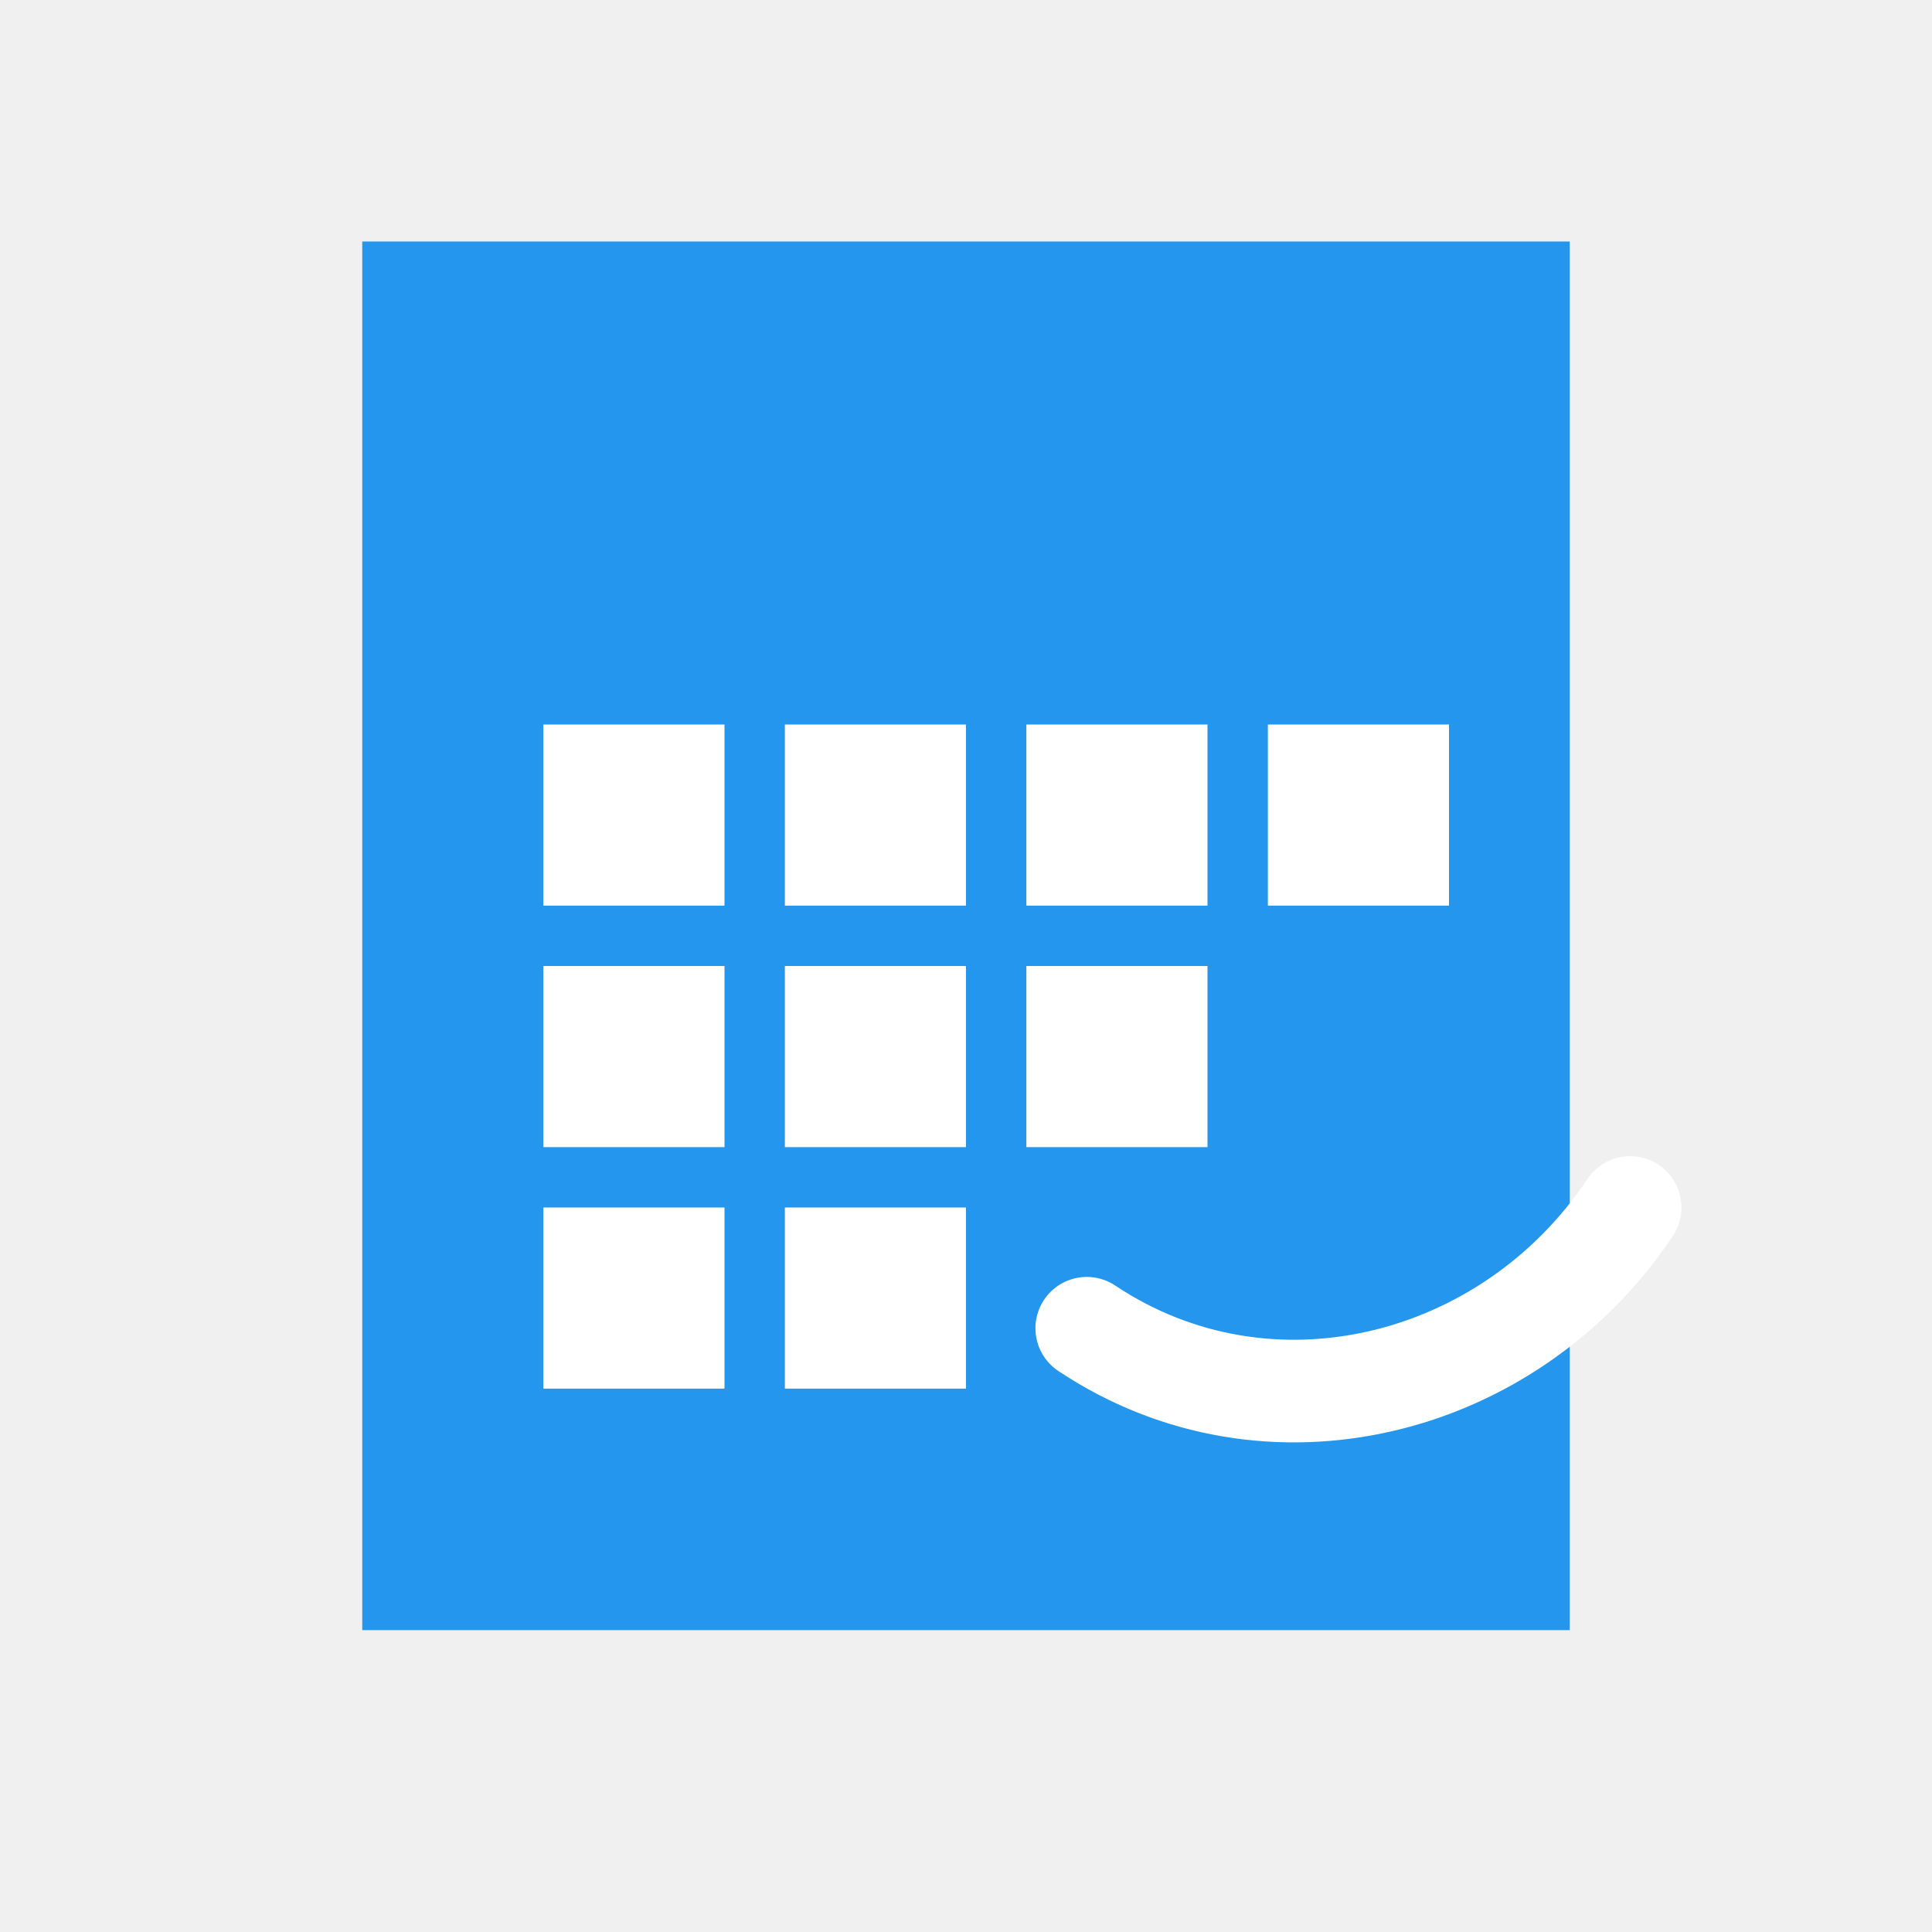
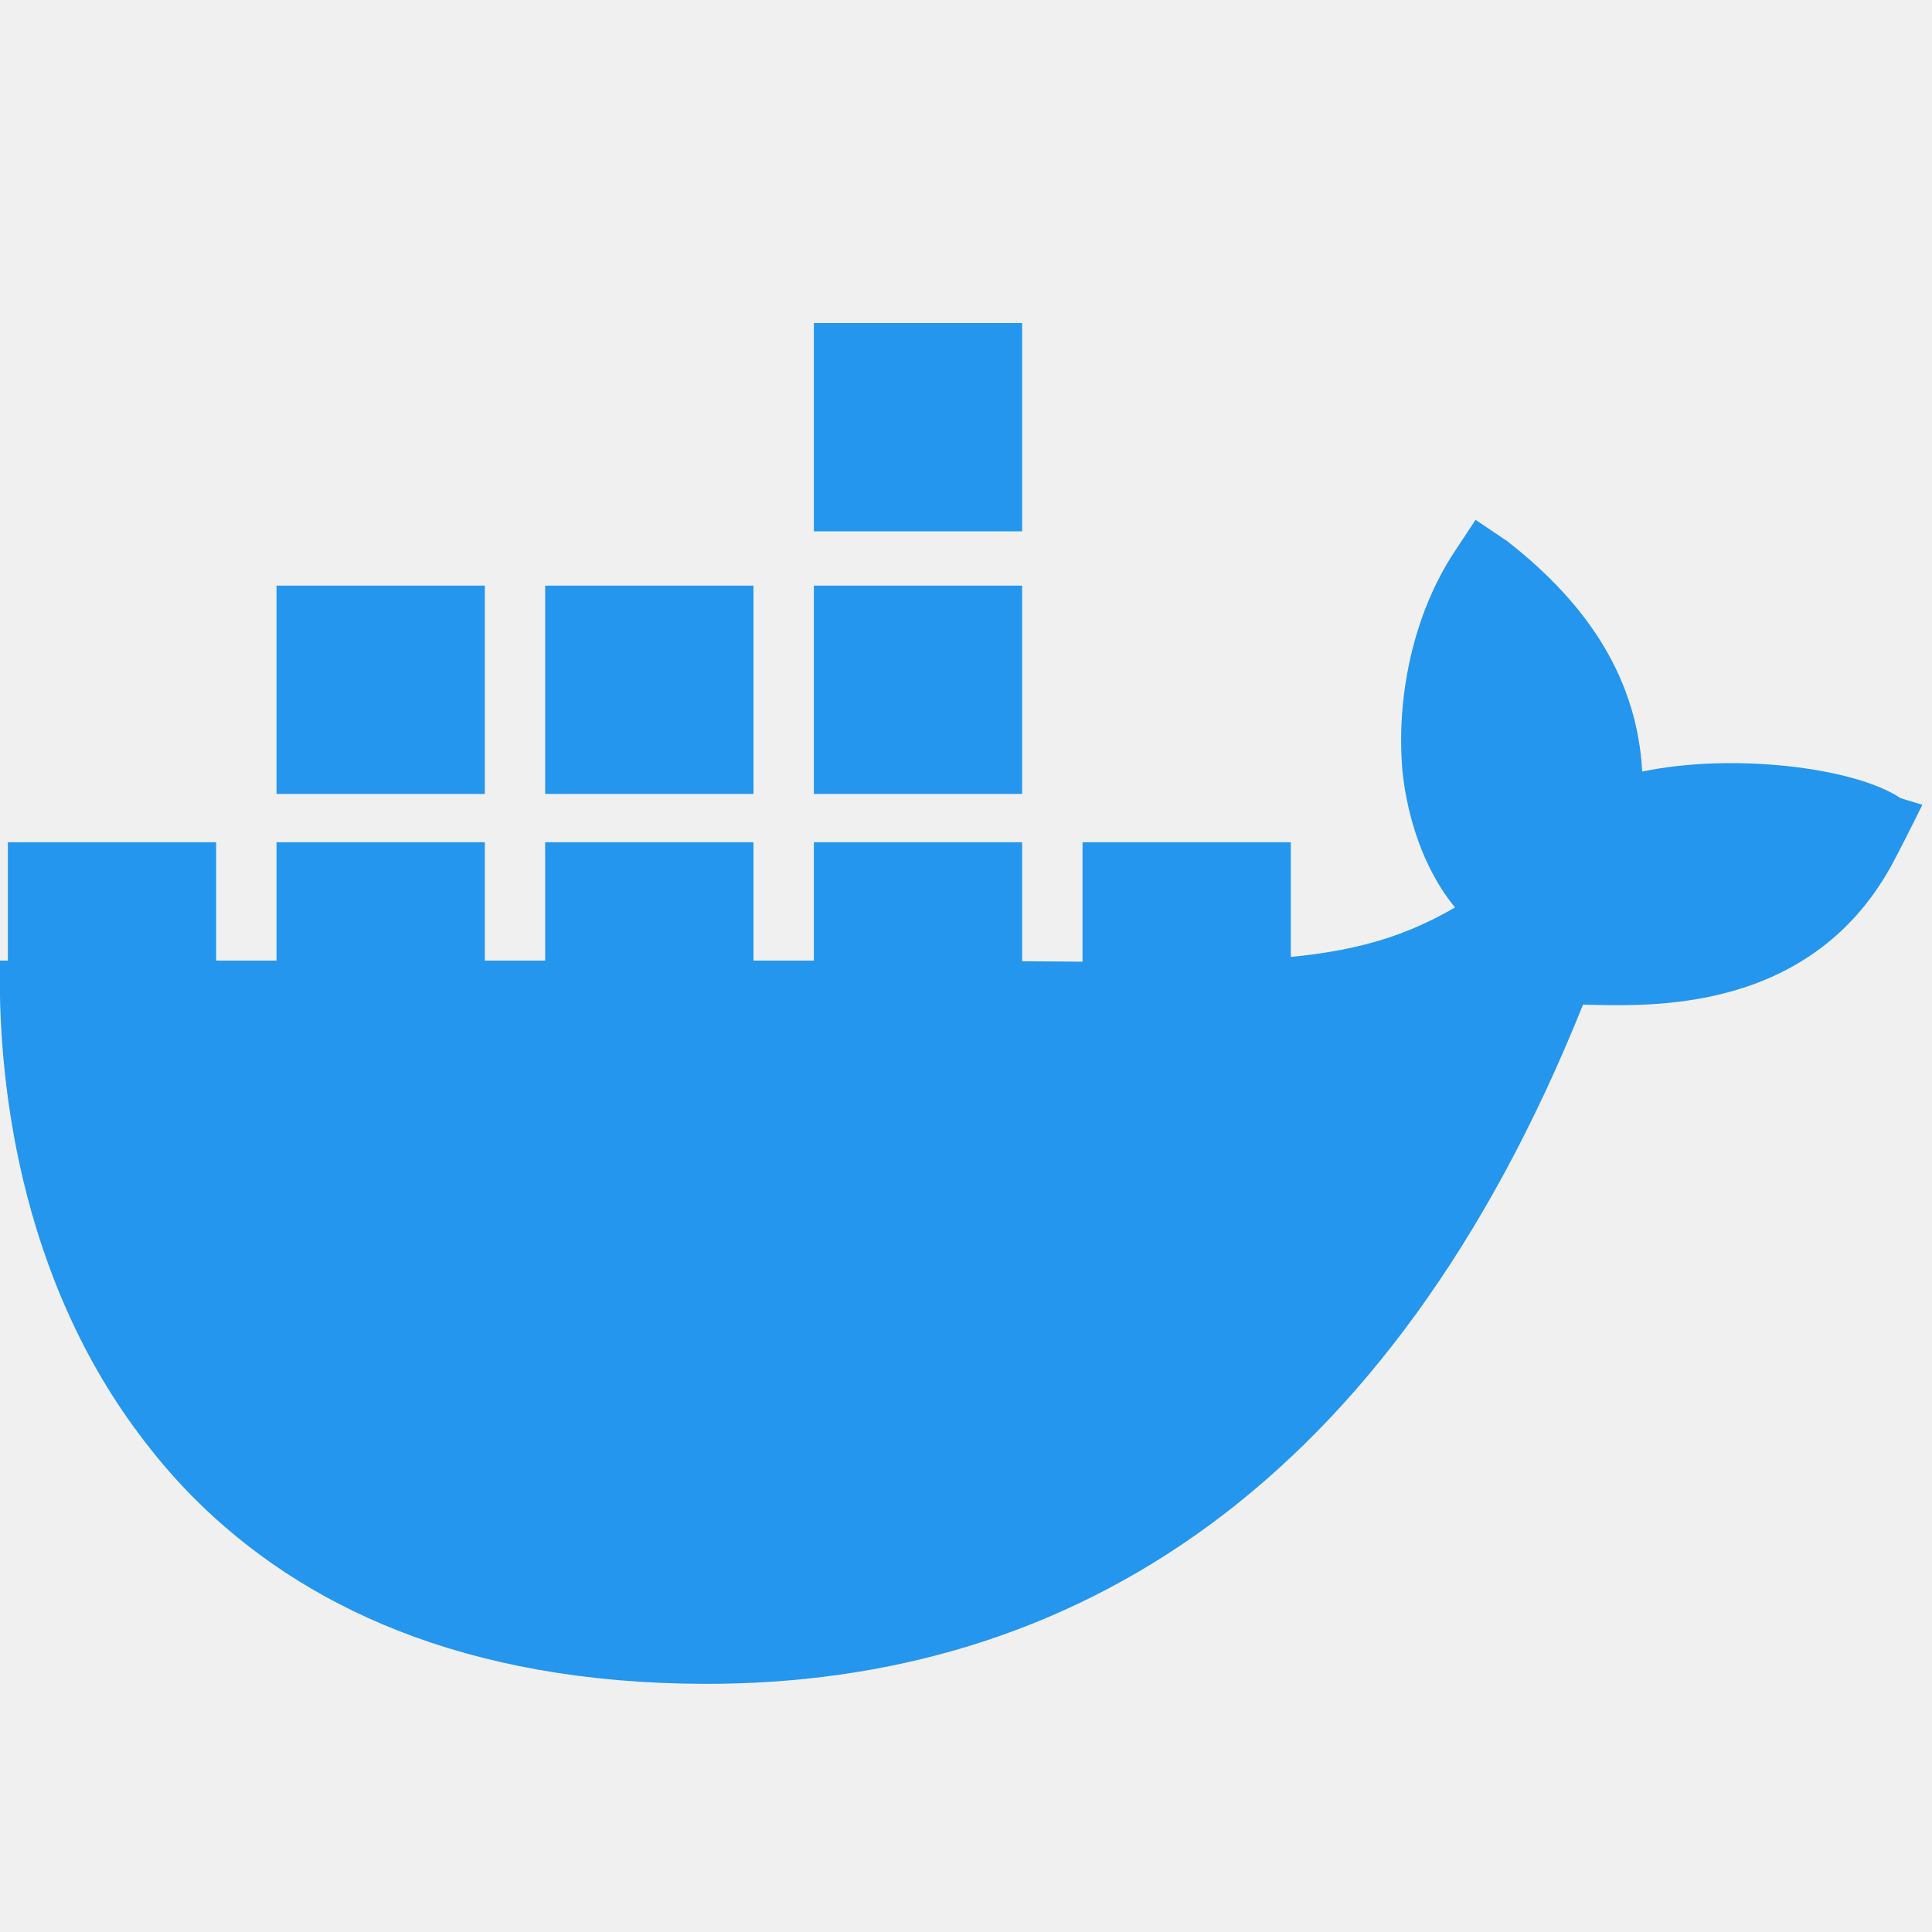
<svg xmlns="http://www.w3.org/2000/svg" width="32" height="32" viewBox="0 0 32 32">
-   <path fill="#2496ED" d="M6 4H26V27H6Z" />
-   <path fill="#fff" d="M9 12H12V15H9ZM13 12H16V15H13ZM17 12H20V15H17ZM21 12H24V15H21ZM9 16H12V19H9ZM13 16H16V19H13ZM17 16H20V19H17ZM9 20H12V23H9ZM13 20H16V23H13Z" />
-   <path d="M18 22C21 24 25 23 27 20" fill="none" stroke="#fff" stroke-width="1.7" stroke-linecap="round" />
+   <path fill="#2496ED" d="M31.48 13.22        C30.7 12.7 28.67 12.47 27.2 12.78        C27.12 11.3 26.36 10.05 24.96 8.96        L24.44 8.61        L24.09 9.14        C23.41 10.17 23.12 11.54 23.23 12.78        C23.31 13.54 23.58 14.4 24.1 15.03        C22.16 16.16 20.37 15.91 14.68 15.91        H0        C-.04 17.7 .25 21.13 2.43 23.92        C2.67 24.23 2.93 24.53 3.22 24.82        C4.99 26.59 7.67 27.88 11.67 27.89        C17.78 27.9 23.02 24.61 26.22 16.64        C27.27 16.66 30.04 16.83 31.39 14.22        C31.59 13.84 31.84 13.33 31.84 13.33        L31.48 13.22ZM8.03 13.95        H4.58V17.4H8.03V13.95ZM12.48 13.95        H9.03V17.4H12.48V13.95ZM16.93 13.95        H13.48V17.4H16.93V13.95ZM21.38 13.95        H17.93V17.4H21.38V13.95ZM3.58 13.95H.13V17.4H3.58V13.95ZM8.03 9.7H4.58v3.45h3.45V9.7ZM12.48 9.7H9.03v3.45h3.45V9.7ZM16.93 9.7h-3.45v3.45h3.45V9.7ZM16.93 5.35h-3.45V8.8h3.45V5.35Z" />
</svg>
